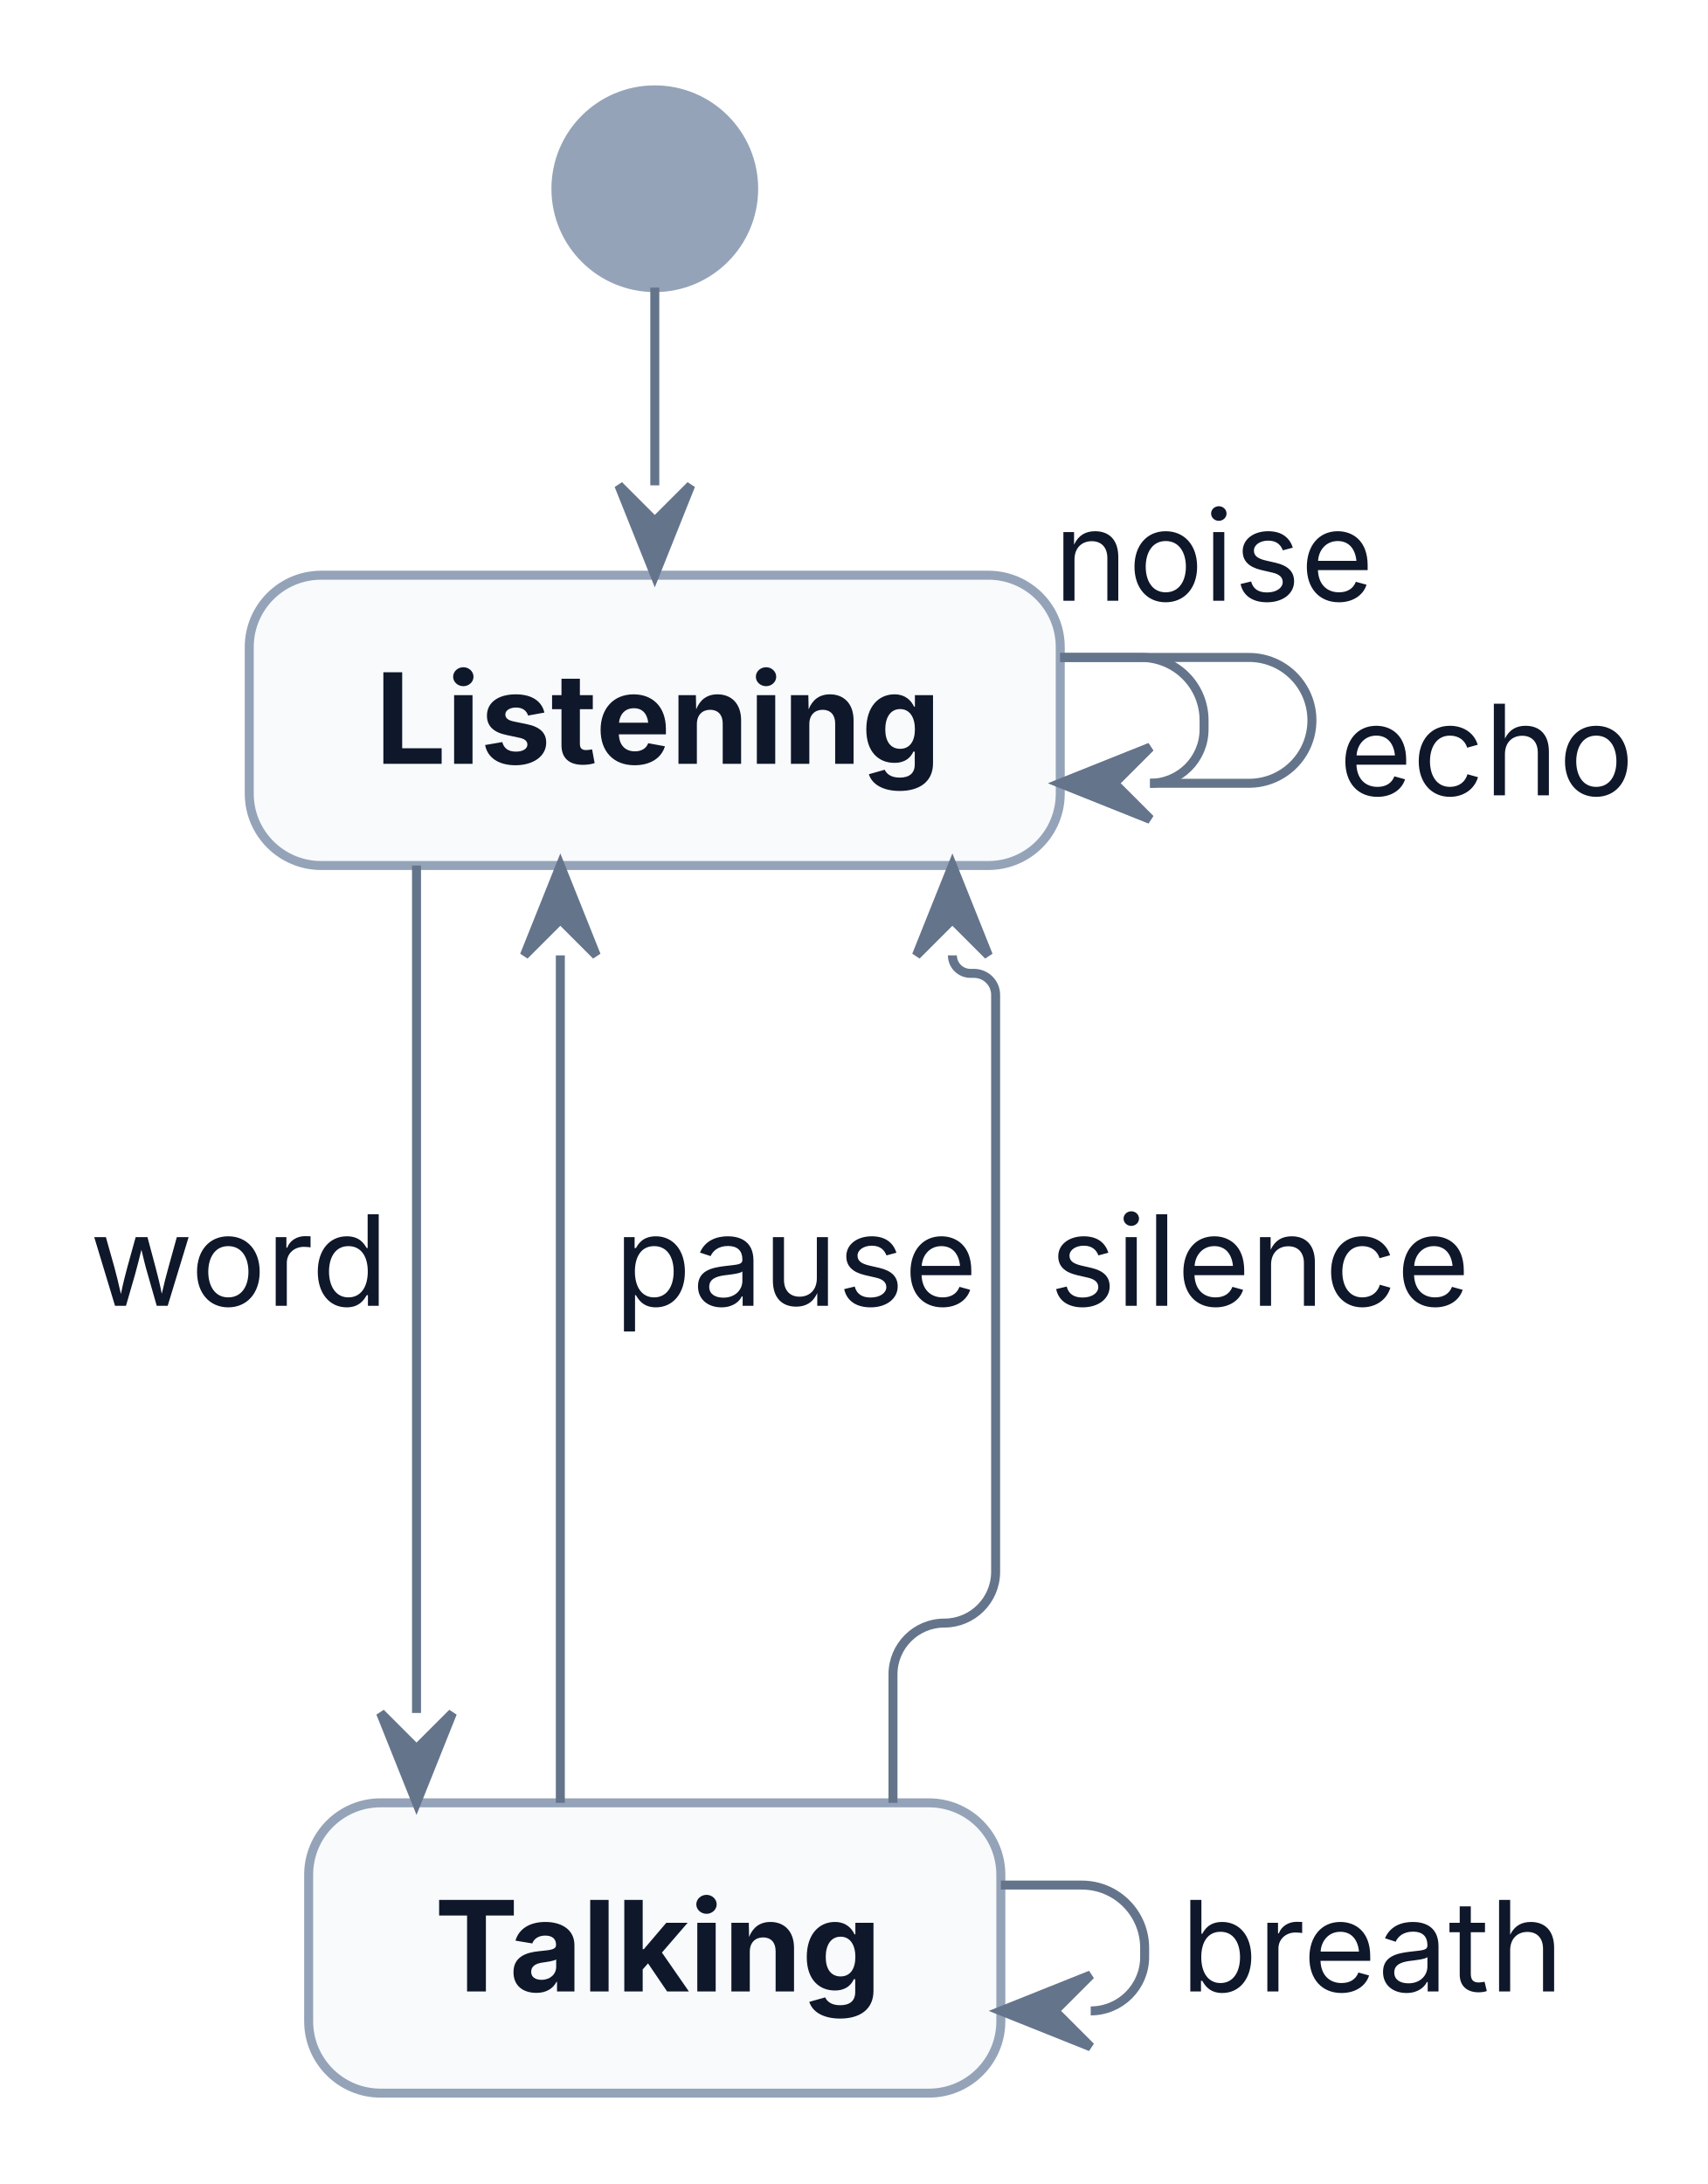
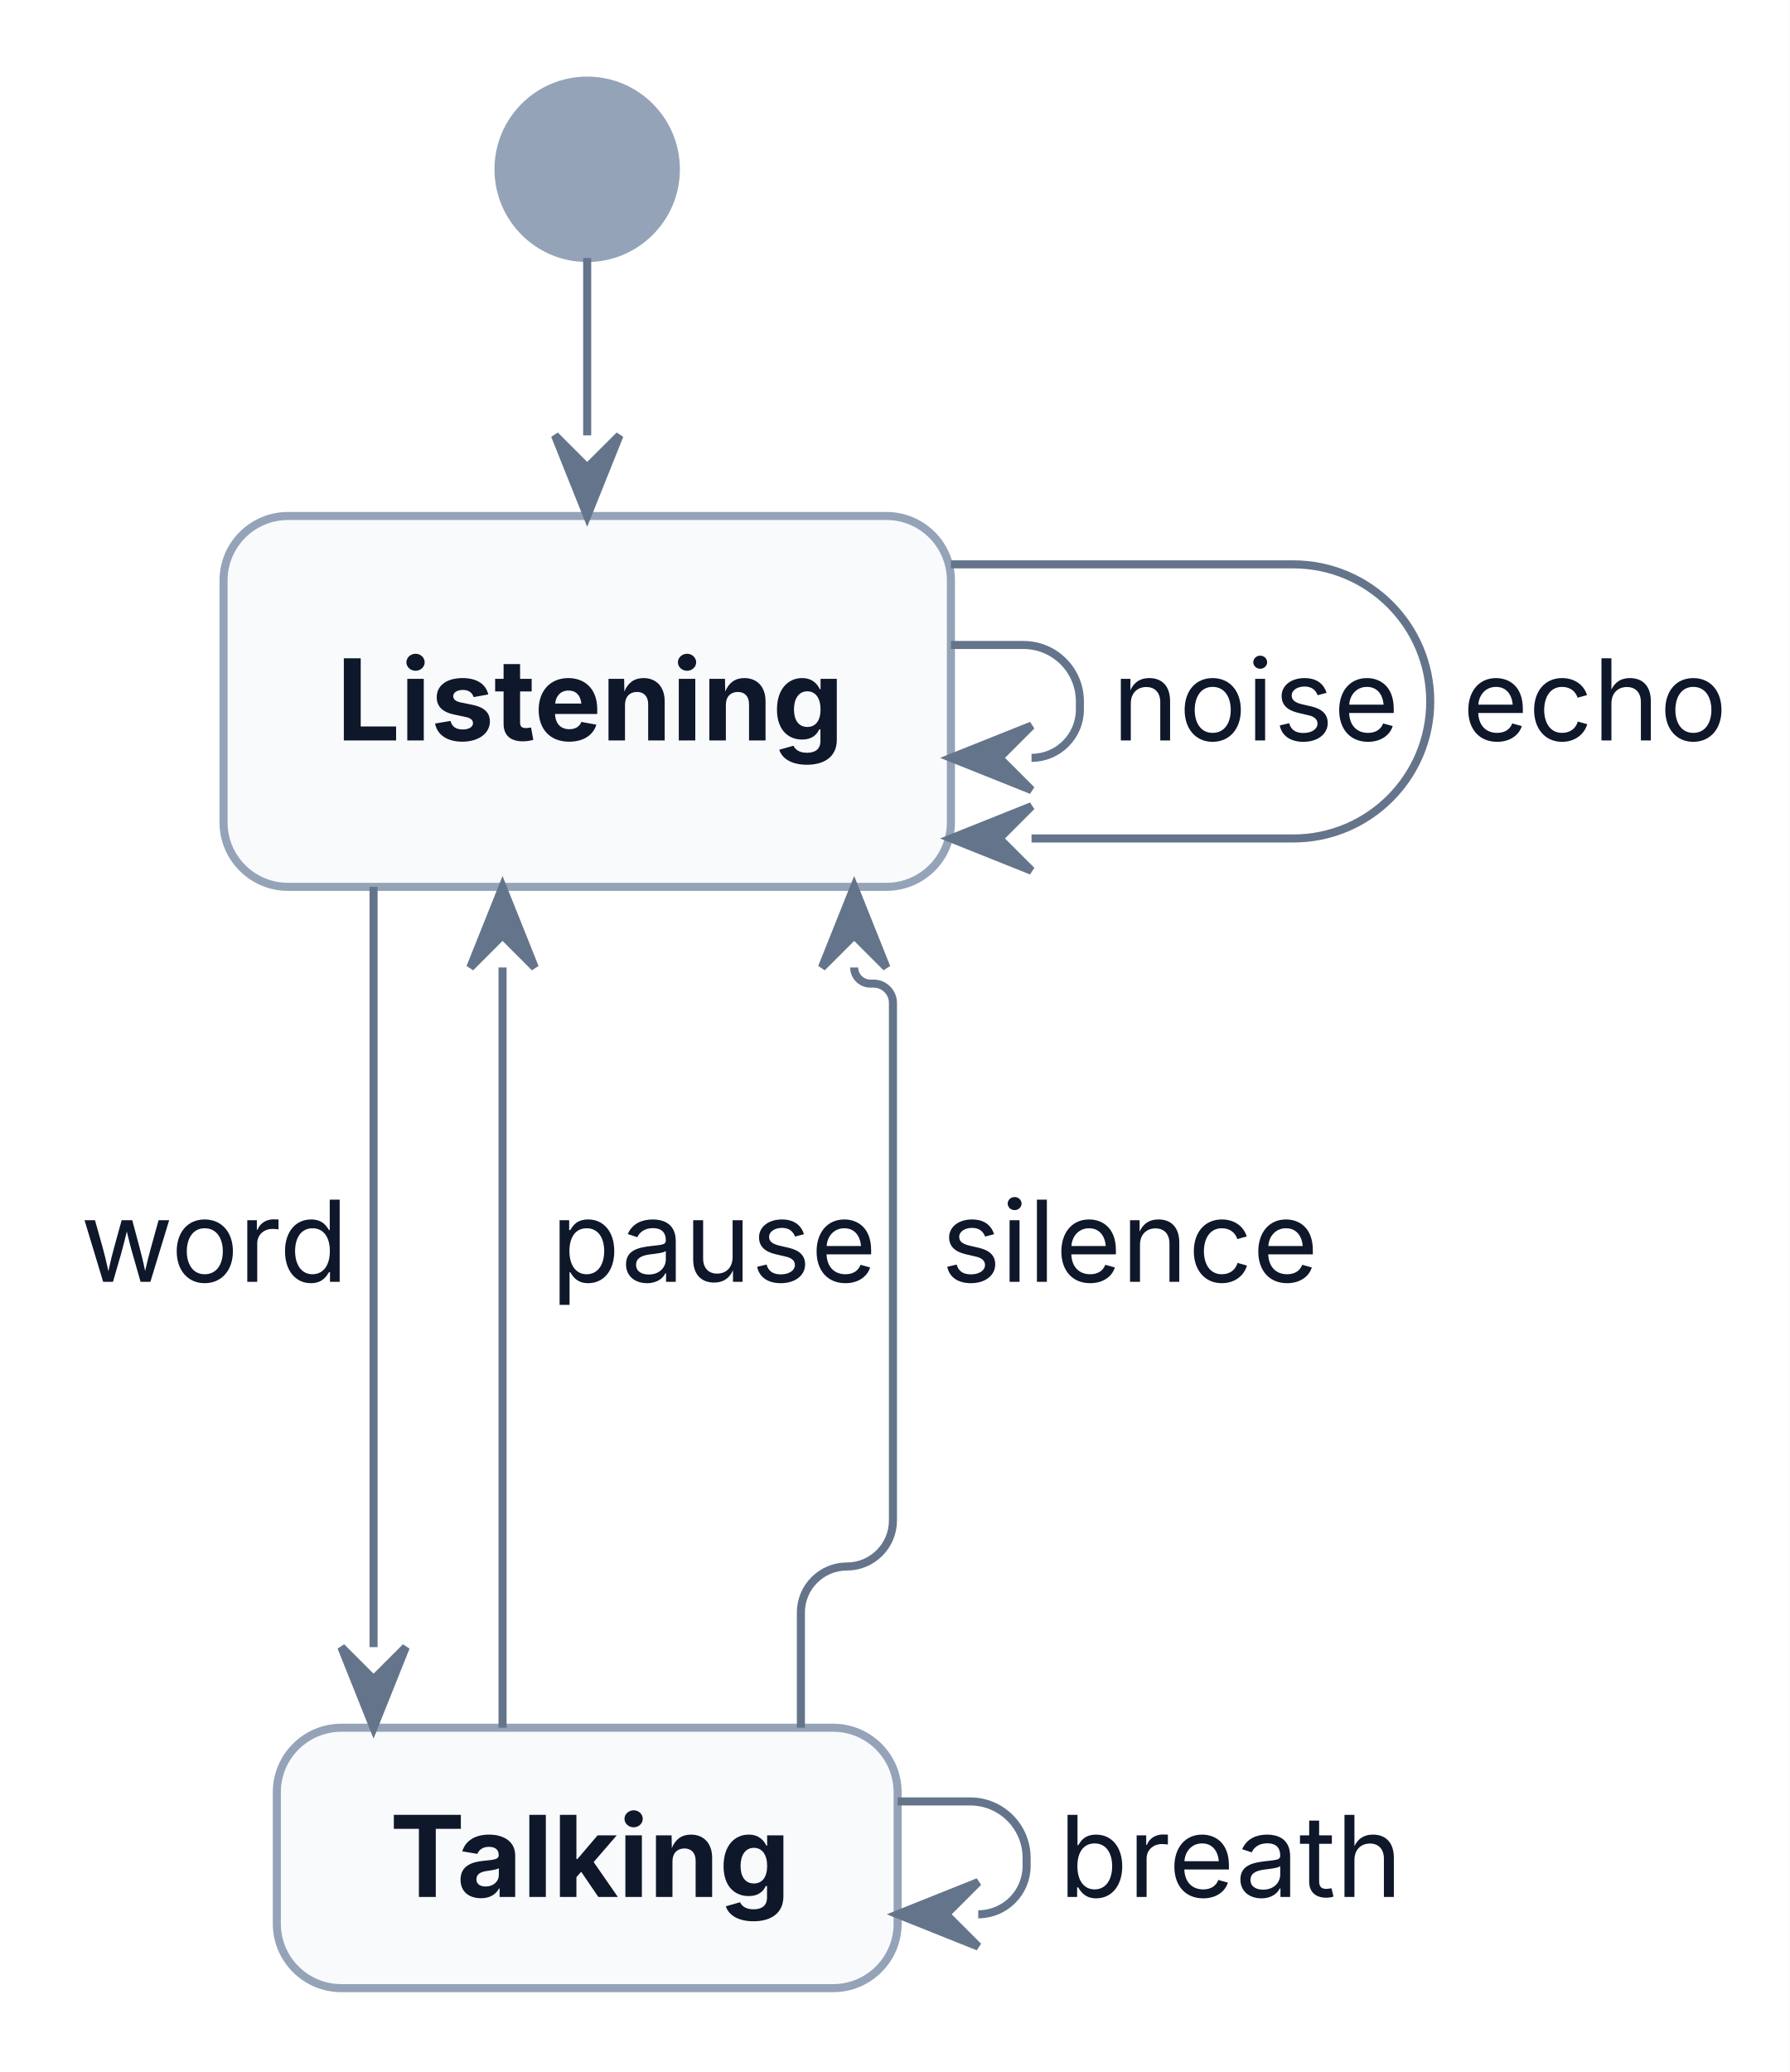
- <svg xmlns="http://www.w3.org/2000/svg" width="190" height="243" viewBox="0 0 190 243">
-   <rect x="0" y="0" width="190" height="243" fill="#FFFFFF" />
+ <svg xmlns="http://www.w3.org/2000/svg" width="222" height="257" viewBox="0 0 222 257">
+   <rect x="0" y="0" width="222" height="257" fill="#FFFFFF" />
  <g transform="translate(10,10)">
    <g>
-       <ellipse cx="62.85" cy="11" rx="11" ry="11" fill="#94A3B8" stroke="#94A3B8" stroke-width="1" />
-       <rect x="17.73" y="54" width="90.23" height="32.3" rx="8" ry="8" fill="#F8FAFC" stroke="#94A3B8" stroke-width="1" />
-       <rect x="24.34" y="190.59" width="77.01" height="32.3" rx="8" ry="8" fill="#F8FAFC" stroke="#94A3B8" stroke-width="1" />
+       <ellipse cx="62.84" cy="11" rx="11" ry="11" fill="#94A3B8" stroke="#94A3B8" stroke-width="1" />
+       <rect x="17.73" y="54" width="90.23" height="46" rx="8" ry="8" fill="#F8FAFC" stroke="#94A3B8" stroke-width="1" />
+       <rect x="24.34" y="204.3" width="77.01" height="32.3" rx="8" ry="8" fill="#F8FAFC" stroke="#94A3B8" stroke-width="1" />
    </g>
    <g id="lines">
-       <polyline points="62.85,22 62.85,44" fill="none" stroke="#64748B" stroke-width="1" />
-       <path d="M107.96,63.15 L116.96,63.15 C120.83,63.15 123.96,66.28 123.96,70.15 L123.96,71.15 C123.96,74.46 121.27,77.15 117.96,77.15 L117.96,77.15" fill="none" stroke="#64748B" stroke-width="1" />
-       <path d="M107.96,63.15 L128.96,63.15 C132.83,63.15 135.96,66.28 135.96,70.15 L135.96,70.15 C135.96,74.01 132.83,77.15 128.96,77.15 L117.96,77.15" fill="none" stroke="#64748B" stroke-width="1" />
-       <polyline points="36.34,86.3 36.34,180.59" fill="none" stroke="#64748B" stroke-width="1" />
-       <polyline points="52.34,190.59 52.34,96.3" fill="none" stroke="#64748B" stroke-width="1" />
-       <path d="M89.35,190.59 L89.35,176.3 C89.35,173.15 91.91,170.59 95.06,170.59 L95.06,170.59 C98.21,170.59 100.77,168.04 100.77,164.88 L100.77,100.7 C100.77,99.37 99.69,98.3 98.36,98.3 L97.96,98.3 C96.86,98.3 95.96,97.4 95.96,96.3 L95.96,96.3" fill="none" stroke="#64748B" stroke-width="1" />
-       <path d="M101.35,199.74 L110.35,199.74 C114.22,199.74 117.35,202.87 117.35,206.74 L117.35,207.74 C117.35,211.05 114.67,213.74 111.35,213.74 L111.35,213.74" fill="none" stroke="#64748B" stroke-width="1" />
-       <polygon points="58.85,44 62.85,54 66.85,44 62.85,48" fill="#64748B" stroke="#64748B" stroke-width="1" />
-       <polygon points="117.96,73.15 107.96,77.15 117.96,81.15 113.96,77.15" fill="#64748B" stroke="#64748B" stroke-width="1" />
-       <polygon points="117.96,73.15 107.96,77.15 117.96,81.15 113.96,77.15" fill="#64748B" stroke="#64748B" stroke-width="1" />
-       <polygon points="32.34,180.59 36.34,190.59 40.34,180.59 36.34,184.59" fill="#64748B" stroke="#64748B" stroke-width="1" />
-       <polygon points="56.34,96.3 52.34,86.3 48.34,96.3 52.34,92.3" fill="#64748B" stroke="#64748B" stroke-width="1" />
-       <polygon points="99.96,96.3 95.96,86.3 91.96,96.3 95.96,92.3" fill="#64748B" stroke="#64748B" stroke-width="1" />
-       <polygon points="111.35,209.74 101.35,213.74 111.35,217.74 107.35,213.74" fill="#64748B" stroke="#64748B" stroke-width="1" />
+       <polyline points="62.84,22 62.84,44" fill="none" stroke="#64748B" stroke-width="1" />
+       <path d="M107.96,70 L116.96,70 C120.83,70 123.96,73.13 123.96,77 L123.96,78 C123.96,81.31 121.27,84 117.96,84 L117.96,84" fill="none" stroke="#64748B" stroke-width="1" />
+       <path d="M107.96,60 L150.42,60 C159.81,60 167.42,67.61 167.42,77 L167.42,77 C167.42,86.39 159.81,94 150.42,94 L117.96,94" fill="none" stroke="#64748B" stroke-width="1" />
+       <polyline points="36.34,100 36.34,194.3" fill="none" stroke="#64748B" stroke-width="1" />
+       <polyline points="52.34,204.3 52.34,110" fill="none" stroke="#64748B" stroke-width="1" />
+       <path d="M89.35,204.3 L89.35,190 C89.35,186.85 91.91,184.3 95.06,184.3 L95.06,184.3 C98.21,184.3 100.77,181.74 100.77,178.59 L100.77,114.4 C100.77,113.08 99.69,112 98.36,112 L97.96,112 C96.86,112 95.96,111.1 95.96,110 L95.96,110" fill="none" stroke="#64748B" stroke-width="1" />
+       <path d="M101.35,213.44 L110.35,213.44 C114.22,213.44 117.35,216.58 117.35,220.44 L117.35,221.44 C117.35,224.76 114.67,227.44 111.35,227.44 L111.35,227.44" fill="none" stroke="#64748B" stroke-width="1" />
+       <polygon points="58.84,44 62.84,54 66.85,44 62.84,48" fill="#64748B" stroke="#64748B" stroke-width="1" />
+       <polygon points="117.96,80 107.96,84 117.96,88 113.96,84" fill="#64748B" stroke="#64748B" stroke-width="1" />
+       <polygon points="117.96,90 107.96,94 117.96,98 113.96,94" fill="#64748B" stroke="#64748B" stroke-width="1" />
+       <polygon points="32.34,194.3 36.34,204.3 40.34,194.3 36.34,198.3" fill="#64748B" stroke="#64748B" stroke-width="1" />
+       <polygon points="56.34,110 52.34,100 48.34,110 52.34,106" fill="#64748B" stroke="#64748B" stroke-width="1" />
+       <polygon points="99.96,110 95.96,100 91.96,110 95.96,106" fill="#64748B" stroke="#64748B" stroke-width="1" />
+       <polygon points="111.35,223.44 101.35,227.44 111.35,231.44 107.35,227.44" fill="#64748B" stroke="#64748B" stroke-width="1" />
    </g>
    <g>
      <text font-family="Inter, ui-sans-serif, system-ui, -apple-system, Segoe UI, DejaVu Sans, Liberation Sans, sans-serif, Noto Color Emoji, Apple Color Emoji, Segoe UI Emoji" xml:space="preserve">
-         <tspan x="31.73" y="74.99" font-size="14" fill="#0F172A" font-weight="bold" textLength="62.23" lengthAdjust="spacing">Listening</tspan>
+         <tspan x="31.73" y="81.84" font-size="14" fill="#0F172A" font-weight="bold" textLength="62.23" lengthAdjust="spacing">Listening</tspan>
      </text>
      <text font-family="Inter, ui-sans-serif, system-ui, -apple-system, Segoe UI, DejaVu Sans, Liberation Sans, sans-serif, Noto Color Emoji, Apple Color Emoji, Segoe UI Emoji" xml:space="preserve">
-         <tspan x="38.34" y="211.58" font-size="14" fill="#0F172A" font-weight="bold" textLength="49.01" lengthAdjust="spacing">Talking</tspan>
+         <tspan x="38.34" y="225.29" font-size="14" fill="#0F172A" font-weight="bold" textLength="49.01" lengthAdjust="spacing">Talking</tspan>
      </text>
      <text font-family="Inter, ui-sans-serif, system-ui, -apple-system, Segoe UI, DejaVu Sans, Liberation Sans, sans-serif, Noto Color Emoji, Apple Color Emoji, Segoe UI Emoji" xml:space="preserve">
-         <tspan x="107.23" y="56.84" font-size="14" fill="#0F172A" textLength="33.46" lengthAdjust="spacing">noise</tspan>
+         <tspan x="127.96" y="81.84" font-size="14" fill="#0F172A" textLength="33.46" lengthAdjust="spacing">noise</tspan>
      </text>
      <text font-family="Inter, ui-sans-serif, system-ui, -apple-system, Segoe UI, DejaVu Sans, Liberation Sans, sans-serif, Noto Color Emoji, Apple Color Emoji, Segoe UI Emoji" xml:space="preserve">
-         <tspan x="138.96" y="78.49" font-size="14" fill="#0F172A" textLength="30.35" lengthAdjust="spacing">echo</tspan>
+         <tspan x="171.42" y="81.84" font-size="14" fill="#0F172A" textLength="30.35" lengthAdjust="spacing">echo</tspan>
      </text>
      <text font-family="Inter, ui-sans-serif, system-ui, -apple-system, Segoe UI, DejaVu Sans, Liberation Sans, sans-serif, Noto Color Emoji, Apple Color Emoji, Segoe UI Emoji" xml:space="preserve">
-         <tspan x="0" y="135.29" font-size="14" fill="#0F172A" textLength="30.34" lengthAdjust="spacing">word</tspan>
+         <tspan x="0" y="148.99" font-size="14" fill="#0F172A" textLength="30.34" lengthAdjust="spacing">word</tspan>
      </text>
      <text font-family="Inter, ui-sans-serif, system-ui, -apple-system, Segoe UI, DejaVu Sans, Liberation Sans, sans-serif, Noto Color Emoji, Apple Color Emoji, Segoe UI Emoji" xml:space="preserve">
-         <tspan x="58.34" y="135.29" font-size="14" fill="#0F172A" textLength="38.14" lengthAdjust="spacing">pause</tspan>
+         <tspan x="58.34" y="148.99" font-size="14" fill="#0F172A" textLength="38.14" lengthAdjust="spacing">pause</tspan>
      </text>
      <text font-family="Inter, ui-sans-serif, system-ui, -apple-system, Segoe UI, DejaVu Sans, Liberation Sans, sans-serif, Noto Color Emoji, Apple Color Emoji, Segoe UI Emoji" xml:space="preserve">
-         <tspan x="106.77" y="135.29" font-size="14" fill="#0F172A" textLength="43.57" lengthAdjust="spacing">silence</tspan>
+         <tspan x="106.77" y="148.99" font-size="14" fill="#0F172A" textLength="43.57" lengthAdjust="spacing">silence</tspan>
      </text>
      <text font-family="Inter, ui-sans-serif, system-ui, -apple-system, Segoe UI, DejaVu Sans, Liberation Sans, sans-serif, Noto Color Emoji, Apple Color Emoji, Segoe UI Emoji" xml:space="preserve">
-         <tspan x="121.35" y="211.58" font-size="14" fill="#0F172A" textLength="39.69" lengthAdjust="spacing">breath</tspan>
+         <tspan x="121.35" y="225.29" font-size="14" fill="#0F172A" textLength="39.69" lengthAdjust="spacing">breath</tspan>
      </text>
    </g>
  </g>
</svg>
